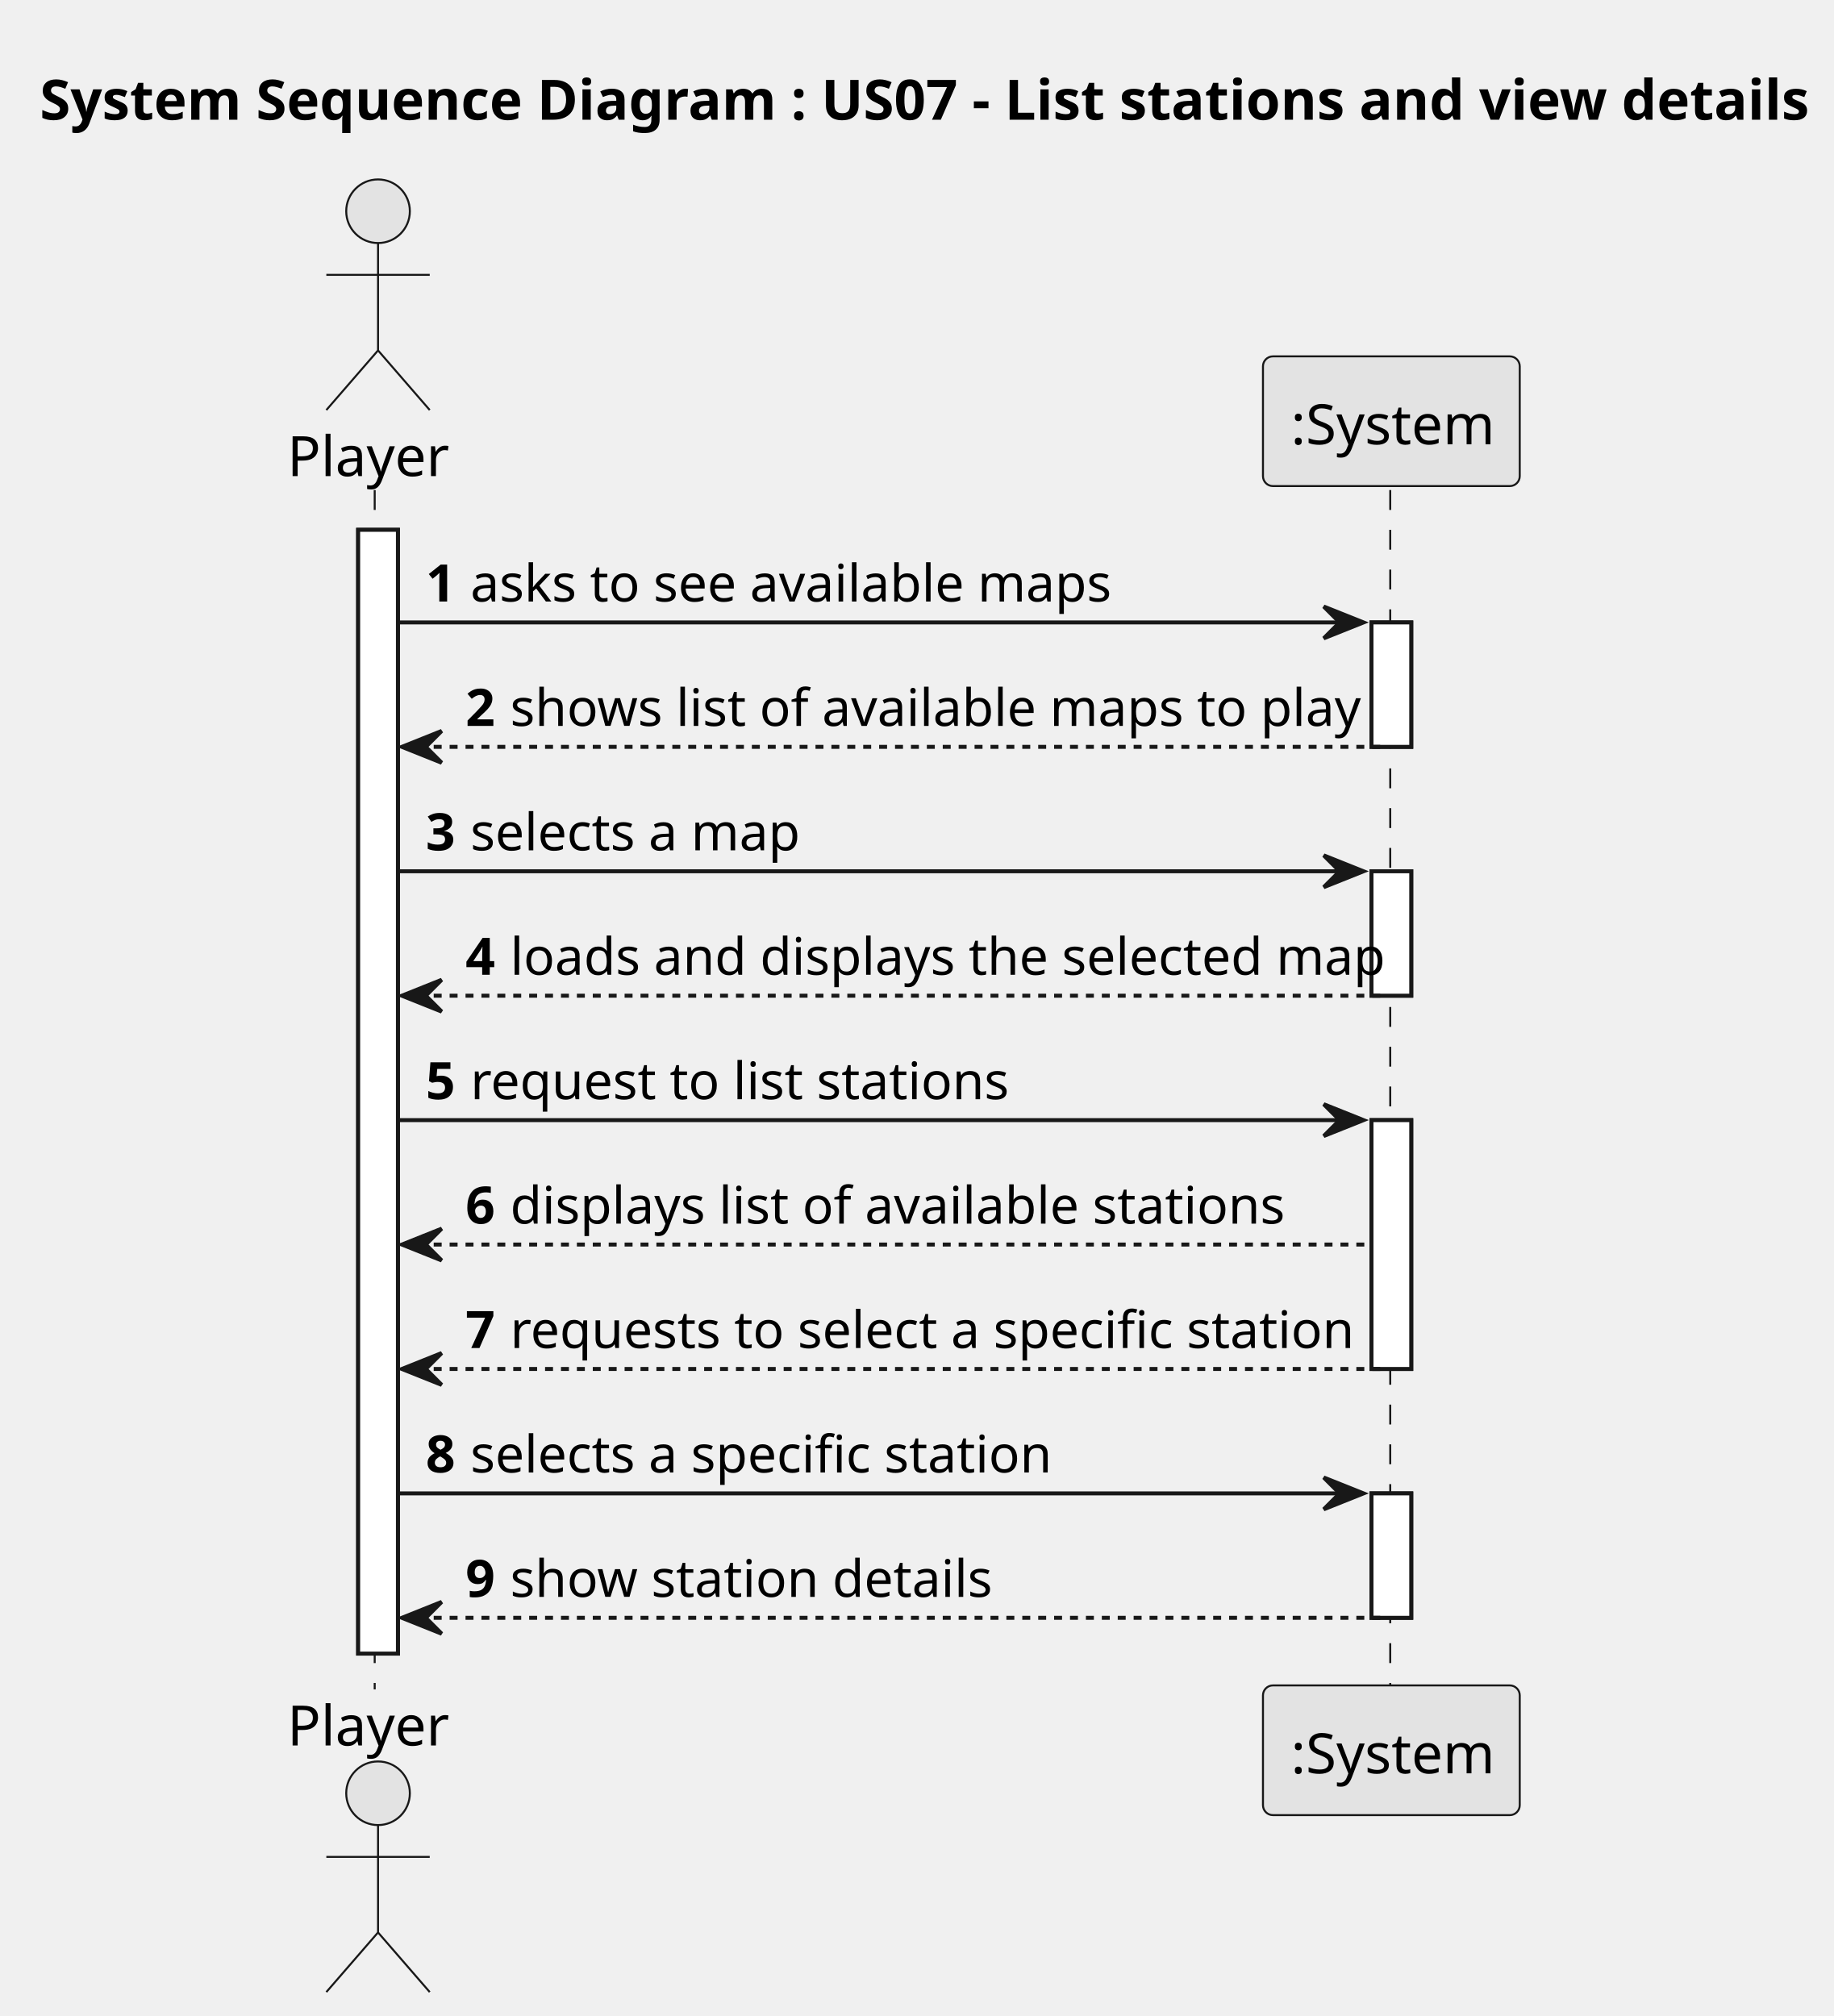
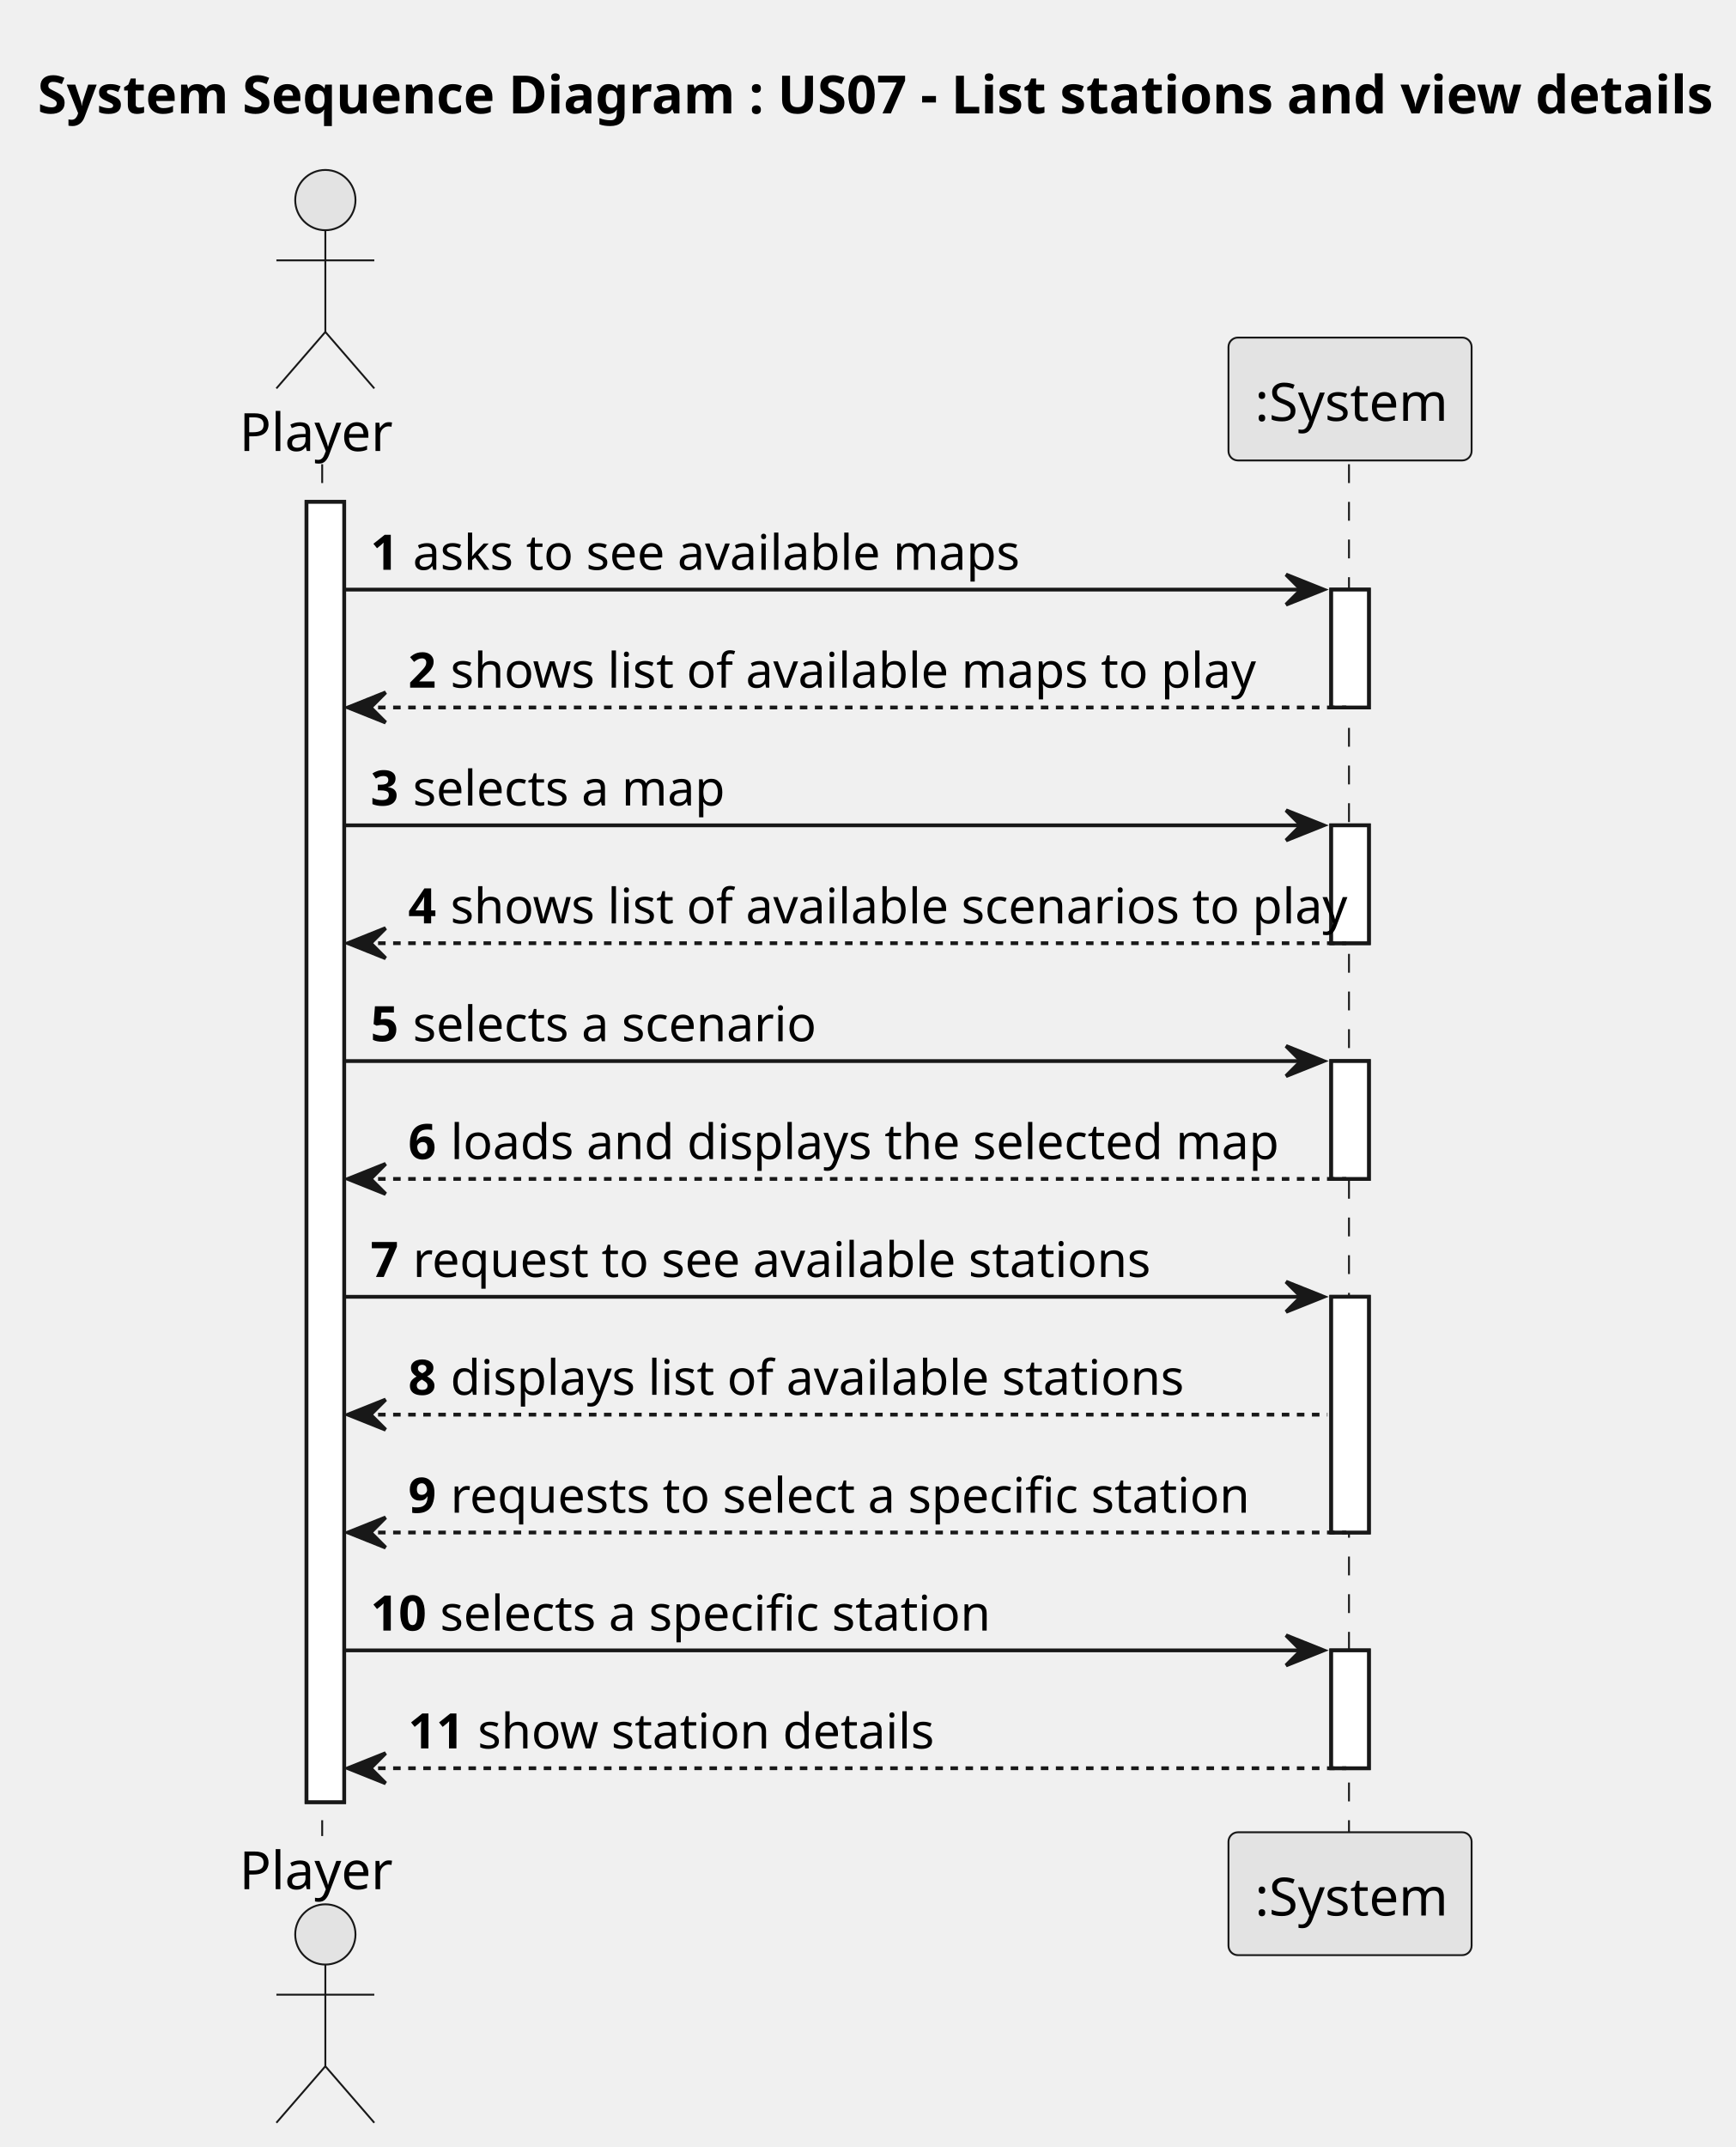
- <svg xmlns="http://www.w3.org/2000/svg" contentStyleType="text/css" height="507px" preserveAspectRatio="none" style="width:461px;height:507px;background:#FFFFFF;" version="1.1" viewBox="0 0 461 507" width="461px" zoomAndPan="magnify">
+ <svg xmlns="http://www.w3.org/2000/svg" contentStyleType="text/css" height="570px" preserveAspectRatio="none" style="width:461px;height:570px;background:#FFFFFF;" version="1.1" viewBox="0 0 461 570" width="461px" zoomAndPan="magnify">
  <defs />
  <g>
    <text fill="#000000" font-family="sans-serif" font-size="14" font-weight="bold" lengthAdjust="spacing" textLength="433.364" x="10" y="30.107">System Sequence Diagram : US07 - List stations and view details</text>
-     <rect fill="#FFFFFF" height="282.619" style="stroke:#181818;stroke-width:1.0;" width="10" x="90.059" y="133.242" />
-     <rect fill="#FFFFFF" height="31.291" style="stroke:#181818;stroke-width:1.0;" width="10" x="344.863" y="156.533" />
-     <rect fill="#FFFFFF" height="31.291" style="stroke:#181818;stroke-width:1.0;" width="10" x="344.863" y="219.115" />
-     <rect fill="#FFFFFF" height="62.582" style="stroke:#181818;stroke-width:1.0;" width="10" x="344.863" y="281.697" />
-     <rect fill="#FFFFFF" height="31.291" style="stroke:#181818;stroke-width:1.0;" width="10" x="344.863" y="375.57" />
-     <line style="stroke:#181818;stroke-width:0.5;stroke-dasharray:5.0,5.0;" x1="94.218" x2="94.218" y1="123.242" y2="424.861" />
-     <line style="stroke:#181818;stroke-width:0.5;stroke-dasharray:5.0,5.0;" x1="349.581" x2="349.581" y1="123.242" y2="424.861" />
-     <text fill="#000000" font-family="sans-serif" font-size="14" lengthAdjust="spacing" textLength="39.683" x="72.218" y="119.728">Player</text>
-     <ellipse cx="95.059" cy="53.121" fill="#E3E3E3" rx="8" ry="8" style="stroke:#181818;stroke-width:0.5;" />
-     <path d="M95.059,61.121 L95.059,88.121 M82.059,69.121 L108.059,69.121 M95.059,88.121 L82.059,103.121 M95.059,88.121 L108.059,103.121 " fill="none" style="stroke:#181818;stroke-width:0.5;" />
-     <text fill="#000000" font-family="sans-serif" font-size="14" lengthAdjust="spacing" textLength="39.683" x="72.218" y="438.969">Player</text>
-     <ellipse cx="95.059" cy="450.982" fill="#E3E3E3" rx="8" ry="8" style="stroke:#181818;stroke-width:0.5;" />
-     <path d="M95.059,458.982 L95.059,485.982 M82.059,466.982 L108.059,466.982 M95.059,485.982 L82.059,500.982 M95.059,485.982 L108.059,500.982 " fill="none" style="stroke:#181818;stroke-width:0.5;" />
-     <rect fill="#E3E3E3" height="32.621" rx="2.5" ry="2.5" style="stroke:#181818;stroke-width:0.5;" width="64.565" x="317.581" y="89.621" />
-     <text fill="#000000" font-family="sans-serif" font-size="14" lengthAdjust="spacing" textLength="50.565" x="324.581" y="111.728">:System</text>
-     <rect fill="#E3E3E3" height="32.621" rx="2.5" ry="2.5" style="stroke:#181818;stroke-width:0.5;" width="64.565" x="317.581" y="423.861" />
-     <text fill="#000000" font-family="sans-serif" font-size="14" lengthAdjust="spacing" textLength="50.565" x="324.581" y="445.969">:System</text>
-     <rect fill="#FFFFFF" height="282.619" style="stroke:#181818;stroke-width:1.0;" width="10" x="90.059" y="133.242" />
-     <rect fill="#FFFFFF" height="31.291" style="stroke:#181818;stroke-width:1.0;" width="10" x="344.863" y="156.533" />
-     <rect fill="#FFFFFF" height="31.291" style="stroke:#181818;stroke-width:1.0;" width="10" x="344.863" y="219.115" />
-     <rect fill="#FFFFFF" height="62.582" style="stroke:#181818;stroke-width:1.0;" width="10" x="344.863" y="281.697" />
-     <rect fill="#FFFFFF" height="31.291" style="stroke:#181818;stroke-width:1.0;" width="10" x="344.863" y="375.57" />
-     <polygon fill="#181818" points="332.863,152.533,342.863,156.533,332.863,160.533,336.863,156.533" style="stroke:#181818;stroke-width:1.0;" />
-     <line style="stroke:#181818;stroke-width:1.0;" x1="100.059" x2="338.863" y1="156.533" y2="156.533" />
-     <text fill="#000000" font-family="sans-serif" font-size="13" font-weight="bold" lengthAdjust="spacing" textLength="7.23" x="107.059" y="151.27">1</text>
-     <text fill="#000000" font-family="sans-serif" font-size="13" lengthAdjust="spacing" textLength="156.083" x="118.289" y="151.27">asks to see available maps</text>
-     <polygon fill="#181818" points="111.059,183.824,101.059,187.824,111.059,191.824,107.059,187.824" style="stroke:#181818;stroke-width:1.0;" />
-     <line style="stroke:#181818;stroke-width:1.0;stroke-dasharray:2.0,2.0;" x1="105.059" x2="348.863" y1="187.824" y2="187.824" />
-     <text fill="#000000" font-family="sans-serif" font-size="13" font-weight="bold" lengthAdjust="spacing" textLength="7.23" x="117.059" y="182.561">2</text>
-     <text fill="#000000" font-family="sans-serif" font-size="13" lengthAdjust="spacing" textLength="203.042" x="128.289" y="182.561">shows list of available maps to play</text>
-     <polygon fill="#181818" points="332.863,215.115,342.863,219.115,332.863,223.115,336.863,219.115" style="stroke:#181818;stroke-width:1.0;" />
-     <line style="stroke:#181818;stroke-width:1.0;" x1="100.059" x2="338.863" y1="219.115" y2="219.115" />
-     <text fill="#000000" font-family="sans-serif" font-size="13" font-weight="bold" lengthAdjust="spacing" textLength="7.23" x="107.059" y="213.852">3</text>
-     <text fill="#000000" font-family="sans-serif" font-size="13" lengthAdjust="spacing" textLength="80.203" x="118.289" y="213.852">selects a map</text>
-     <polygon fill="#181818" points="111.059,246.406,101.059,250.406,111.059,254.406,107.059,250.406" style="stroke:#181818;stroke-width:1.0;" />
-     <line style="stroke:#181818;stroke-width:1.0;stroke-dasharray:2.0,2.0;" x1="105.059" x2="348.863" y1="250.406" y2="250.406" />
-     <text fill="#000000" font-family="sans-serif" font-size="13" font-weight="bold" lengthAdjust="spacing" textLength="7.23" x="117.059" y="245.144">4</text>
-     <text fill="#000000" font-family="sans-serif" font-size="13" lengthAdjust="spacing" textLength="209.574" x="128.289" y="245.144">loads and displays the selected map</text>
-     <polygon fill="#181818" points="332.863,277.697,342.863,281.697,332.863,285.697,336.863,281.697" style="stroke:#181818;stroke-width:1.0;" />
-     <line style="stroke:#181818;stroke-width:1.0;" x1="100.059" x2="338.863" y1="281.697" y2="281.697" />
-     <text fill="#000000" font-family="sans-serif" font-size="13" font-weight="bold" lengthAdjust="spacing" textLength="7.23" x="107.059" y="276.435">5</text>
-     <text fill="#000000" font-family="sans-serif" font-size="13" lengthAdjust="spacing" textLength="125.728" x="118.289" y="276.435">request to list stations</text>
-     <polygon fill="#181818" points="111.059,308.988,101.059,312.988,111.059,316.988,107.059,312.988" style="stroke:#181818;stroke-width:1.0;" />
-     <line style="stroke:#181818;stroke-width:1.0;stroke-dasharray:2.0,2.0;" x1="105.059" x2="343.863" y1="312.988" y2="312.988" />
-     <text fill="#000000" font-family="sans-serif" font-size="13" font-weight="bold" lengthAdjust="spacing" textLength="7.23" x="117.059" y="307.726">6</text>
-     <text fill="#000000" font-family="sans-serif" font-size="13" lengthAdjust="spacing" textLength="184.26" x="128.289" y="307.726">displays list of available stations</text>
-     <polygon fill="#181818" points="111.059,340.279,101.059,344.279,111.059,348.279,107.059,344.279" style="stroke:#181818;stroke-width:1.0;" />
-     <line style="stroke:#181818;stroke-width:1.0;stroke-dasharray:2.0,2.0;" x1="105.059" x2="348.863" y1="344.279" y2="344.279" />
-     <text fill="#000000" font-family="sans-serif" font-size="13" font-weight="bold" lengthAdjust="spacing" textLength="7.23" x="117.059" y="339.017">7</text>
-     <text fill="#000000" font-family="sans-serif" font-size="13" lengthAdjust="spacing" textLength="201.602" x="128.289" y="339.017">requests to select a specific station</text>
-     <polygon fill="#181818" points="332.863,371.57,342.863,375.57,332.863,379.57,336.863,375.57" style="stroke:#181818;stroke-width:1.0;" />
-     <line style="stroke:#181818;stroke-width:1.0;" x1="100.059" x2="338.863" y1="375.57" y2="375.57" />
-     <text fill="#000000" font-family="sans-serif" font-size="13" font-weight="bold" lengthAdjust="spacing" textLength="7.23" x="107.059" y="370.308">8</text>
-     <text fill="#000000" font-family="sans-serif" font-size="13" lengthAdjust="spacing" textLength="140.175" x="118.289" y="370.308">selects a specific station</text>
-     <polygon fill="#181818" points="111.059,402.861,101.059,406.861,111.059,410.861,107.059,406.861" style="stroke:#181818;stroke-width:1.0;" />
-     <line style="stroke:#181818;stroke-width:1.0;stroke-dasharray:2.0,2.0;" x1="105.059" x2="348.863" y1="406.861" y2="406.861" />
-     <text fill="#000000" font-family="sans-serif" font-size="13" font-weight="bold" lengthAdjust="spacing" textLength="7.23" x="117.059" y="401.599">9</text>
-     <text fill="#000000" font-family="sans-serif" font-size="13" lengthAdjust="spacing" textLength="113.452" x="128.289" y="401.599">show station details</text>
+     <rect fill="#FFFFFF" height="345.201" style="stroke:#181818;stroke-width:1.0;" width="10" x="81.401" y="133.242" />
+     <rect fill="#FFFFFF" height="31.291" style="stroke:#181818;stroke-width:1.0;" width="10" x="353.522" y="156.533" />
+     <rect fill="#FFFFFF" height="31.291" style="stroke:#181818;stroke-width:1.0;" width="10" x="353.522" y="219.115" />
+     <rect fill="#FFFFFF" height="31.291" style="stroke:#181818;stroke-width:1.0;" width="10" x="353.522" y="281.697" />
+     <rect fill="#FFFFFF" height="62.582" style="stroke:#181818;stroke-width:1.0;" width="10" x="353.522" y="344.279" />
+     <rect fill="#FFFFFF" height="31.291" style="stroke:#181818;stroke-width:1.0;" width="10" x="353.522" y="438.152" />
+     <line style="stroke:#181818;stroke-width:0.5;stroke-dasharray:5.0,5.0;" x1="85.56" x2="85.56" y1="123.242" y2="487.443" />
+     <line style="stroke:#181818;stroke-width:0.5;stroke-dasharray:5.0,5.0;" x1="358.239" x2="358.239" y1="123.242" y2="487.443" />
+     <text fill="#000000" font-family="sans-serif" font-size="14" lengthAdjust="spacing" textLength="39.683" x="63.56" y="119.728">Player</text>
+     <ellipse cx="86.401" cy="53.121" fill="#E3E3E3" rx="8" ry="8" style="stroke:#181818;stroke-width:0.5;" />
+     <path d="M86.401,61.121 L86.401,88.121 M73.401,69.121 L99.401,69.121 M86.401,88.121 L73.401,103.121 M86.401,88.121 L99.401,103.121 " fill="none" style="stroke:#181818;stroke-width:0.5;" />
+     <text fill="#000000" font-family="sans-serif" font-size="14" lengthAdjust="spacing" textLength="39.683" x="63.56" y="501.551">Player</text>
+     <ellipse cx="86.401" cy="513.564" fill="#E3E3E3" rx="8" ry="8" style="stroke:#181818;stroke-width:0.5;" />
+     <path d="M86.401,521.564 L86.401,548.564 M73.401,529.564 L99.401,529.564 M86.401,548.564 L73.401,563.564 M86.401,548.564 L99.401,563.564 " fill="none" style="stroke:#181818;stroke-width:0.5;" />
+     <rect fill="#E3E3E3" height="32.621" rx="2.5" ry="2.5" style="stroke:#181818;stroke-width:0.5;" width="64.565" x="326.239" y="89.621" />
+     <text fill="#000000" font-family="sans-serif" font-size="14" lengthAdjust="spacing" textLength="50.565" x="333.239" y="111.728">:System</text>
+     <rect fill="#E3E3E3" height="32.621" rx="2.5" ry="2.5" style="stroke:#181818;stroke-width:0.5;" width="64.565" x="326.239" y="486.443" />
+     <text fill="#000000" font-family="sans-serif" font-size="14" lengthAdjust="spacing" textLength="50.565" x="333.239" y="508.551">:System</text>
+     <rect fill="#FFFFFF" height="345.201" style="stroke:#181818;stroke-width:1.0;" width="10" x="81.401" y="133.242" />
+     <rect fill="#FFFFFF" height="31.291" style="stroke:#181818;stroke-width:1.0;" width="10" x="353.522" y="156.533" />
+     <rect fill="#FFFFFF" height="31.291" style="stroke:#181818;stroke-width:1.0;" width="10" x="353.522" y="219.115" />
+     <rect fill="#FFFFFF" height="31.291" style="stroke:#181818;stroke-width:1.0;" width="10" x="353.522" y="281.697" />
+     <rect fill="#FFFFFF" height="62.582" style="stroke:#181818;stroke-width:1.0;" width="10" x="353.522" y="344.279" />
+     <rect fill="#FFFFFF" height="31.291" style="stroke:#181818;stroke-width:1.0;" width="10" x="353.522" y="438.152" />
+     <polygon fill="#181818" points="341.522,152.533,351.522,156.533,341.522,160.533,345.522,156.533" style="stroke:#181818;stroke-width:1.0;" />
+     <line style="stroke:#181818;stroke-width:1.0;" x1="91.401" x2="347.522" y1="156.533" y2="156.533" />
+     <text fill="#000000" font-family="sans-serif" font-size="13" font-weight="bold" lengthAdjust="spacing" textLength="7.23" x="98.401" y="151.27">1</text>
+     <text fill="#000000" font-family="sans-serif" font-size="13" lengthAdjust="spacing" textLength="156.083" x="109.631" y="151.27">asks to see available maps</text>
+     <polygon fill="#181818" points="102.401,183.824,92.401,187.824,102.401,191.824,98.401,187.824" style="stroke:#181818;stroke-width:1.0;" />
+     <line style="stroke:#181818;stroke-width:1.0;stroke-dasharray:2.0,2.0;" x1="96.401" x2="357.522" y1="187.824" y2="187.824" />
+     <text fill="#000000" font-family="sans-serif" font-size="13" font-weight="bold" lengthAdjust="spacing" textLength="7.23" x="108.401" y="182.561">2</text>
+     <text fill="#000000" font-family="sans-serif" font-size="13" lengthAdjust="spacing" textLength="203.042" x="119.631" y="182.561">shows list of available maps to play</text>
+     <polygon fill="#181818" points="341.522,215.115,351.522,219.115,341.522,223.115,345.522,219.115" style="stroke:#181818;stroke-width:1.0;" />
+     <line style="stroke:#181818;stroke-width:1.0;" x1="91.401" x2="347.522" y1="219.115" y2="219.115" />
+     <text fill="#000000" font-family="sans-serif" font-size="13" font-weight="bold" lengthAdjust="spacing" textLength="7.23" x="98.401" y="213.852">3</text>
+     <text fill="#000000" font-family="sans-serif" font-size="13" lengthAdjust="spacing" textLength="80.203" x="109.631" y="213.852">selects a map</text>
+     <polygon fill="#181818" points="102.401,246.406,92.401,250.406,102.401,254.406,98.401,250.406" style="stroke:#181818;stroke-width:1.0;" />
+     <line style="stroke:#181818;stroke-width:1.0;stroke-dasharray:2.0,2.0;" x1="96.401" x2="357.522" y1="250.406" y2="250.406" />
+     <text fill="#000000" font-family="sans-serif" font-size="13" font-weight="bold" lengthAdjust="spacing" textLength="7.23" x="108.401" y="245.144">4</text>
+     <text fill="#000000" font-family="sans-serif" font-size="13" lengthAdjust="spacing" textLength="226.891" x="119.631" y="245.144">shows list of available scenarios to play</text>
+     <polygon fill="#181818" points="341.522,277.697,351.522,281.697,341.522,285.697,345.522,281.697" style="stroke:#181818;stroke-width:1.0;" />
+     <line style="stroke:#181818;stroke-width:1.0;" x1="91.401" x2="347.522" y1="281.697" y2="281.697" />
+     <text fill="#000000" font-family="sans-serif" font-size="13" font-weight="bold" lengthAdjust="spacing" textLength="7.23" x="98.401" y="276.435">5</text>
+     <text fill="#000000" font-family="sans-serif" font-size="13" lengthAdjust="spacing" textLength="104.051" x="109.631" y="276.435">selects a scenario</text>
+     <polygon fill="#181818" points="102.401,308.988,92.401,312.988,102.401,316.988,98.401,312.988" style="stroke:#181818;stroke-width:1.0;" />
+     <line style="stroke:#181818;stroke-width:1.0;stroke-dasharray:2.0,2.0;" x1="96.401" x2="357.522" y1="312.988" y2="312.988" />
+     <text fill="#000000" font-family="sans-serif" font-size="13" font-weight="bold" lengthAdjust="spacing" textLength="7.23" x="108.401" y="307.726">6</text>
+     <text fill="#000000" font-family="sans-serif" font-size="13" lengthAdjust="spacing" textLength="209.574" x="119.631" y="307.726">loads and displays the selected map</text>
+     <polygon fill="#181818" points="341.522,340.279,351.522,344.279,341.522,348.279,345.522,344.279" style="stroke:#181818;stroke-width:1.0;" />
+     <line style="stroke:#181818;stroke-width:1.0;" x1="91.401" x2="347.522" y1="344.279" y2="344.279" />
+     <text fill="#000000" font-family="sans-serif" font-size="13" font-weight="bold" lengthAdjust="spacing" textLength="7.23" x="98.401" y="339.017">7</text>
+     <text fill="#000000" font-family="sans-serif" font-size="13" lengthAdjust="spacing" textLength="185.726" x="109.631" y="339.017">request to see available stations</text>
+     <polygon fill="#181818" points="102.401,371.57,92.401,375.57,102.401,379.57,98.401,375.57" style="stroke:#181818;stroke-width:1.0;" />
+     <line style="stroke:#181818;stroke-width:1.0;stroke-dasharray:2.0,2.0;" x1="96.401" x2="352.522" y1="375.57" y2="375.57" />
+     <text fill="#000000" font-family="sans-serif" font-size="13" font-weight="bold" lengthAdjust="spacing" textLength="7.23" x="108.401" y="370.308">8</text>
+     <text fill="#000000" font-family="sans-serif" font-size="13" lengthAdjust="spacing" textLength="184.26" x="119.631" y="370.308">displays list of available stations</text>
+     <polygon fill="#181818" points="102.401,402.861,92.401,406.861,102.401,410.861,98.401,406.861" style="stroke:#181818;stroke-width:1.0;" />
+     <line style="stroke:#181818;stroke-width:1.0;stroke-dasharray:2.0,2.0;" x1="96.401" x2="357.522" y1="406.861" y2="406.861" />
+     <text fill="#000000" font-family="sans-serif" font-size="13" font-weight="bold" lengthAdjust="spacing" textLength="7.23" x="108.401" y="401.599">9</text>
+     <text fill="#000000" font-family="sans-serif" font-size="13" lengthAdjust="spacing" textLength="201.602" x="119.631" y="401.599">requests to select a specific station</text>
+     <polygon fill="#181818" points="341.522,434.152,351.522,438.152,341.522,442.152,345.522,438.152" style="stroke:#181818;stroke-width:1.0;" />
+     <line style="stroke:#181818;stroke-width:1.0;" x1="91.401" x2="347.522" y1="438.152" y2="438.152" />
+     <text fill="#000000" font-family="sans-serif" font-size="13" font-weight="bold" lengthAdjust="spacing" textLength="14.46" x="98.401" y="432.89">10</text>
+     <text fill="#000000" font-family="sans-serif" font-size="13" lengthAdjust="spacing" textLength="140.175" x="116.861" y="432.89">selects a specific station</text>
+     <polygon fill="#181818" points="102.401,465.443,92.401,469.443,102.401,473.443,98.401,469.443" style="stroke:#181818;stroke-width:1.0;" />
+     <line style="stroke:#181818;stroke-width:1.0;stroke-dasharray:2.0,2.0;" x1="96.401" x2="357.522" y1="469.443" y2="469.443" />
+     <text fill="#000000" font-family="sans-serif" font-size="13" font-weight="bold" lengthAdjust="spacing" textLength="14.46" x="108.401" y="464.181">11</text>
+     <text fill="#000000" font-family="sans-serif" font-size="13" lengthAdjust="spacing" textLength="113.452" x="126.861" y="464.181">show station details</text>
  </g>
</svg>
